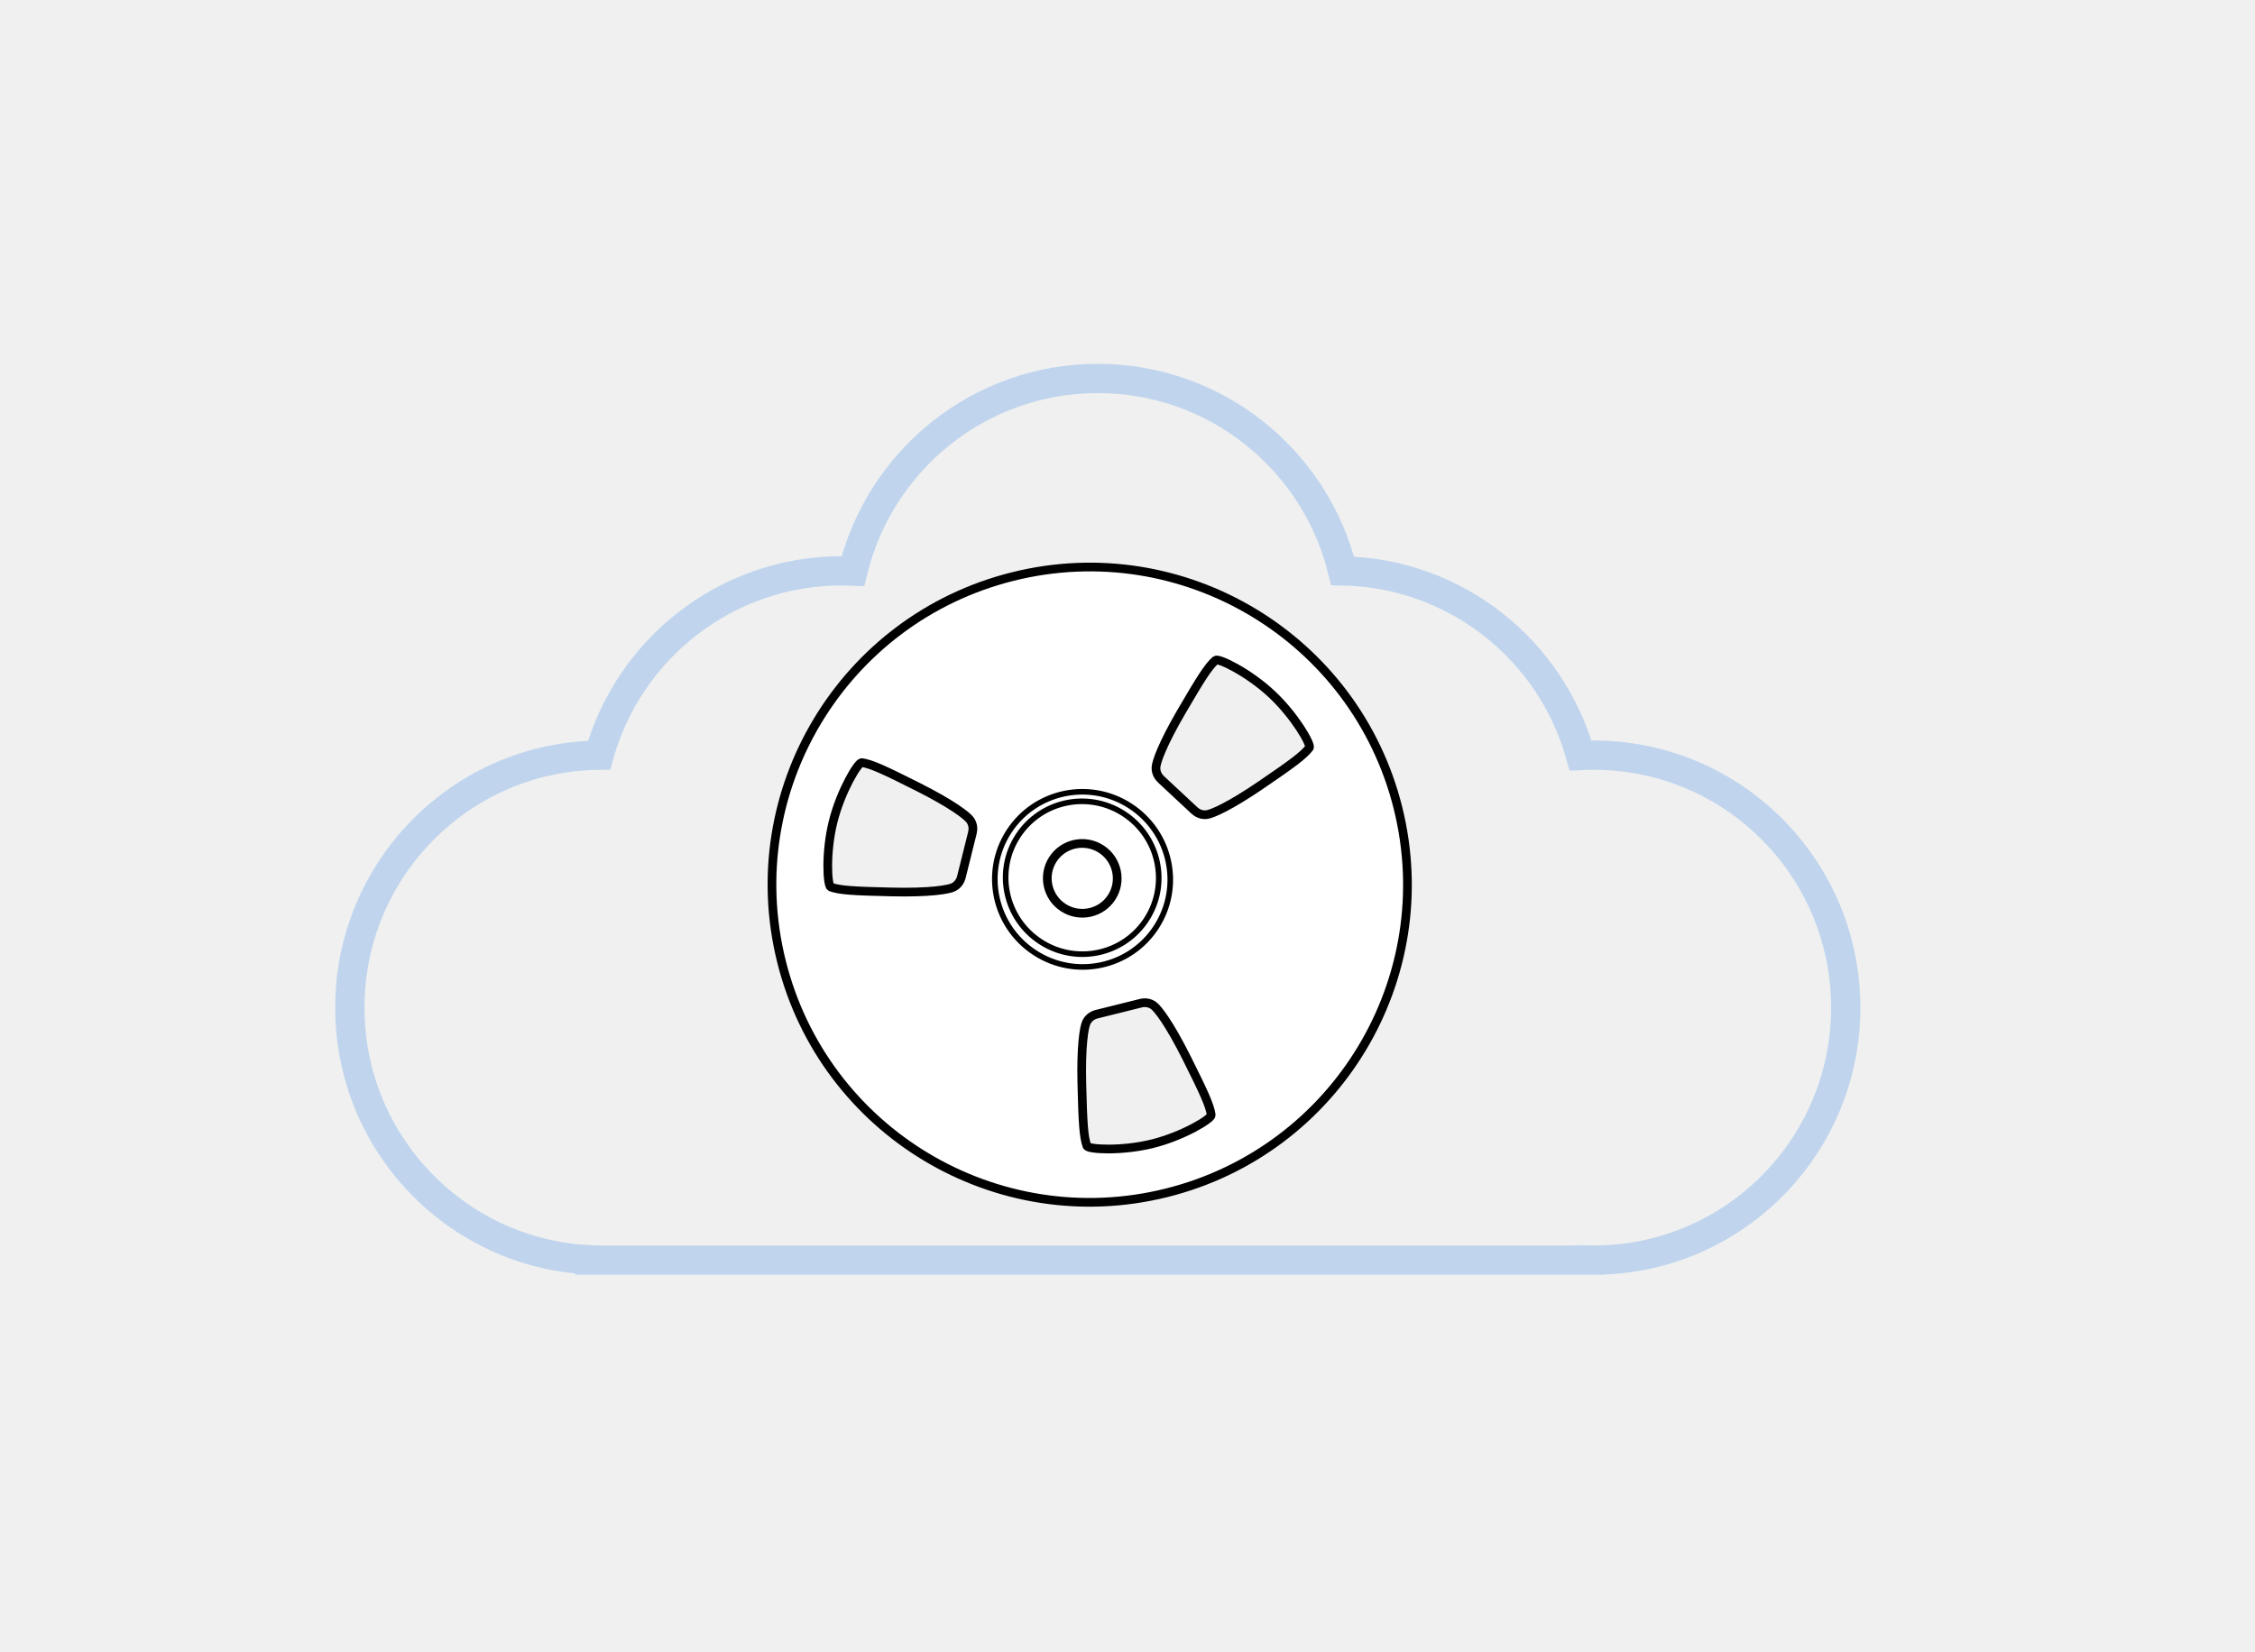
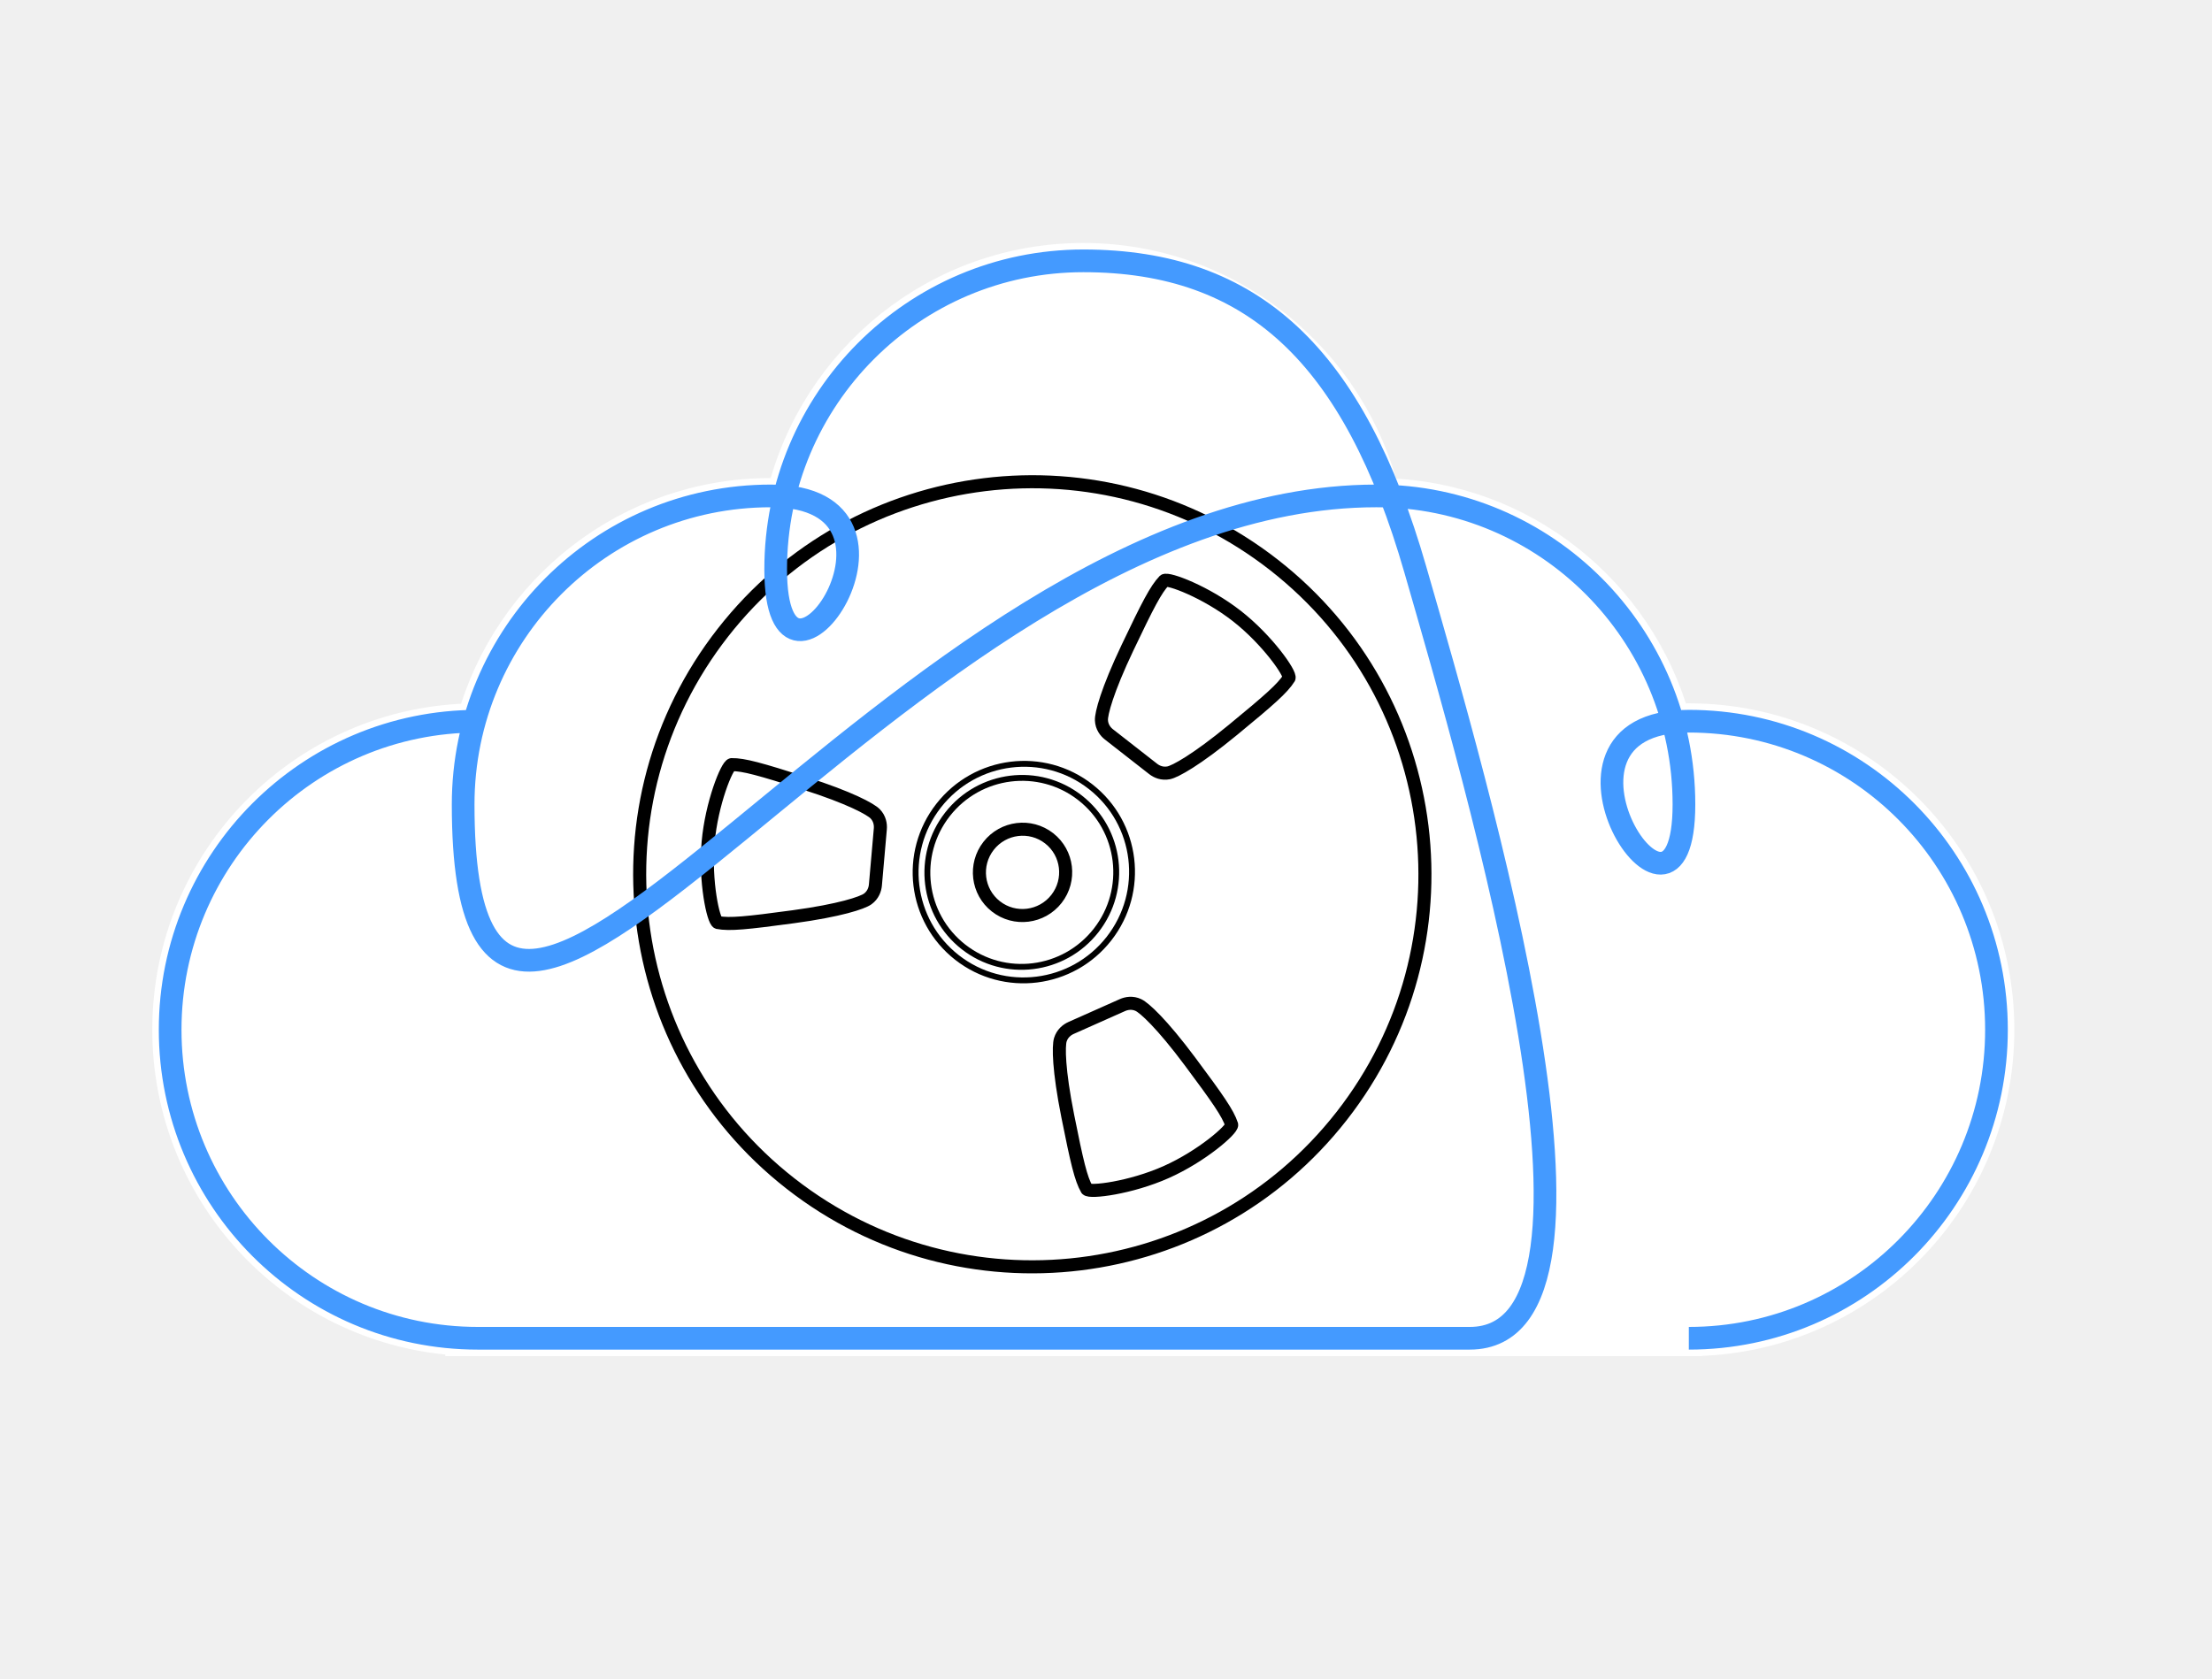
- <svg xmlns="http://www.w3.org/2000/svg" width="202px" height="148px" viewBox="0 0 202 148" version="1.1">
+ <svg xmlns="http://www.w3.org/2000/svg" width="195px" height="148px" viewBox="0 0 195 148" version="1.1">
  <g id="recording-cloud" stroke="none" stroke-width="1" fill="none" fill-rule="evenodd">
-     <g id="wheel" transform="translate(98.49057, 73.40196) rotate(33) translate(-98.49057, -73.40196) translate(20.49057, 3.40196)">
-       <path d="M52.005,75.399 C52.005,59.682 64.746,46.942 80.462,46.942 C96.178,46.942 108.918,59.682 108.918,75.399 C108.918,91.115 96.178,103.855 80.462,103.855 C64.746,103.855 52.005,91.115 52.005,75.399 Z M103.125,69.829 C102.251,69.742 101.023,69.972 97.657,70.722 C94.29,71.473 92.708,72.162 92.345,72.473 C91.983,72.785 91.873,73.2 91.873,73.532 C91.873,73.753 91.873,77.381 91.873,77.602 C91.873,77.933 91.983,78.349 92.345,78.66 C92.708,78.972 94.29,79.661 97.657,80.411 C101.023,81.162 102.251,81.392 103.125,81.305 C103.461,81.227 104.343,78.379 104.343,75.55 C104.343,72.719 103.462,69.906 103.125,69.829 Z M75.053,97.962 C75.536,97.238 75.904,96.057 76.806,92.761 C77.708,89.465 77.835,87.758 77.728,87.295 C77.621,86.831 77.304,86.54 77.011,86.385 C76.816,86.281 73.608,84.576 73.413,84.472 C73.12,84.316 72.701,84.216 72.257,84.387 C71.813,84.558 70.469,85.617 68.239,88.208 C66.01,90.798 65.236,91.764 64.906,92.569 C64.818,92.899 66.926,95.008 69.428,96.338 C71.931,97.669 74.828,98.22 75.053,97.962 Z M63.672,59.589 C64.071,60.363 64.926,61.257 67.373,63.644 C69.819,66.03 71.251,66.968 71.709,67.099 C72.166,67.231 72.574,67.095 72.852,66.914 C73.038,66.794 76.085,64.816 76.27,64.695 C76.549,64.515 76.839,64.197 76.905,63.726 C76.971,63.255 76.696,61.566 75.51,58.361 C74.324,55.156 73.855,54.011 73.31,53.333 C73.064,53.096 70.196,53.916 67.82,55.459 C65.442,57.002 63.555,59.268 63.672,59.589 Z" id="Combined-Shape" stroke="#000000" stroke-width="0.78" fill="#FFFFFF" transform="translate(80.4619, 75.39863) rotate(43) translate(-80.4619, -75.39863) " />
-       <g id="Group" transform="translate(71.79882, 67.50673)" stroke="#000000">
-         <ellipse id="center" stroke-width="0.78" cx="7.794" cy="7.78" rx="3.135" ry="3.125" />
-         <ellipse id="Oval" stroke-width="0.5" cx="7.866" cy="7.842" rx="7.866" ry="7.84" />
-         <ellipse id="Oval-Copy-2" stroke-width="0.5" cx="7.76" cy="7.738" rx="6.864" ry="6.841" />
+     <path d="M42.551,117.997 C42.408,117.999 42.264,118 42.12,118 C27.142,118 15,105.82 15,90.795 C15,75.771 27.142,63.591 42.12,63.591 C42.596,63.591 43.069,63.603 43.539,63.628 C46.677,52.31 56.925,43.962 69.152,43.732 C72.047,31.832 82.745,23 95.5,23 C108.262,23 118.966,31.843 121.853,43.753 C122.25,43.736 122.65,43.727 123.051,43.727 C135.494,43.727 145.98,52.133 149.173,63.592 C164.016,63.75 176,75.869 176,90.795 C176,105.386 164.55,117.294 150.171,117.97 L150.171,118 L42.551,118 Z" id="cloud-copy-2" stroke="#FFFFFF" stroke-width="3.15" fill="#FFFFFF" transform="translate(95.5, 70.5) scale(-1, 1) translate(-95.5, -70.5) " />
+     <g id="wheel" transform="translate(91.12853, 77.12853) rotate(-52) translate(-91.12853, -77.12853) translate(56.12853, 42.12853)" stroke="#000000">
+       <path d="M0.343,34.877 C0.343,15.762 15.838,0.266 34.954,0.266 C54.069,0.266 69.565,15.762 69.565,34.877 C69.565,53.992 54.069,69.488 34.954,69.488 C15.838,69.488 0.343,53.992 0.343,34.877 Z M62.519,28.102 C61.455,27.997 59.962,28.276 55.867,29.189 C51.772,30.102 49.848,30.94 49.407,31.319 C48.966,31.697 48.833,32.203 48.833,32.606 C48.833,32.875 48.833,37.288 48.833,37.556 C48.833,37.959 48.966,38.465 49.407,38.844 C49.848,39.222 51.772,40.06 55.867,40.974 C59.962,41.887 61.455,42.166 62.519,42.06 C62.927,41.966 64,38.502 64,35.061 C64,31.617 62.928,28.197 62.519,28.102 Z M28.375,62.32 C28.963,61.44 29.41,60.003 30.507,55.994 C31.604,51.985 31.758,49.909 31.628,49.345 C31.499,48.782 31.113,48.428 30.757,48.239 C30.519,48.112 26.618,46.039 26.38,45.912 C26.024,45.723 25.515,45.601 24.975,45.809 C24.435,46.017 22.799,47.305 20.087,50.456 C17.376,53.607 16.434,54.781 16.033,55.761 C15.926,56.162 18.49,58.728 21.533,60.345 C24.578,61.963 28.101,62.633 28.375,62.32 Z M14.532,15.648 C15.017,16.589 16.057,17.677 19.033,20.579 C22.009,23.482 23.751,24.623 24.307,24.783 C24.863,24.942 25.36,24.777 25.698,24.557 C25.924,24.411 29.63,22.005 29.856,21.858 C30.194,21.639 30.547,21.253 30.627,20.68 C30.707,20.107 30.373,18.053 28.931,14.154 C27.489,10.256 26.918,8.864 26.255,8.038 C25.956,7.75 22.468,8.748 19.577,10.625 C16.685,12.502 14.391,15.257 14.532,15.648 Z" id="Combined-Shape" stroke-width="1.151" fill="#FFFFFF" />
+       <g id="Group" transform="translate(25.08521, 24.64012)">
+         <ellipse id="center" stroke-width="1.151" cx="9.472" cy="9.455" rx="3.81" ry="3.798" />
+         <ellipse id="Oval" stroke-width="0.518" cx="9.56" cy="9.53" rx="9.56" ry="9.527" />
+         <ellipse id="Oval-Copy-2" stroke-width="0.518" cx="9.431" cy="9.404" rx="8.342" ry="8.314" />
      </g>
-       <path d="M33.807,109.588 C33.688,109.59 33.569,109.591 33.449,109.591 C20.983,109.591 10.877,99.462 10.877,86.968 C10.877,74.474 20.983,64.345 33.449,64.345 C33.845,64.345 34.239,64.356 34.63,64.376 C37.241,54.964 45.771,48.023 55.947,47.831 C58.357,37.935 67.261,30.591 77.877,30.591 C88.499,30.591 97.407,37.944 99.811,47.849 C100.141,47.834 100.473,47.827 100.807,47.827 C111.164,47.827 119.891,54.817 122.548,64.347 C134.902,64.478 144.877,74.555 144.877,86.968 C144.877,99.101 135.347,109.003 123.379,109.566 L123.379,109.591 L33.807,109.591 Z" id="cloud-copy-2" stroke="#C0D5ED" stroke-width="2.625" transform="translate(77.87681, 70.09074) scale(-1, 1) rotate(-327) translate(-77.87681, -70.09074) " />
    </g>
+     <path d="M42.12,63.591 C27.142,63.591 15,75.771 15,90.795 C15,105.82 27.142,118 42.12,118 C57.098,118 48.509,118 63.487,118 L95.5,118 L129.569,118 C144.581,118 130.17,68.991 124.763,50.205 C119.356,31.418 110.478,23 95.5,23 C80.522,23 68.38,35.18 68.38,50.205 C68.38,65.212 82.944,43.727 67.949,43.727 C52.971,43.727 40.829,55.907 40.829,70.932 C40.829,113.451 78.846,43.727 121.329,43.727 C136.307,43.727 148.449,55.907 148.449,70.932 C148.449,85.94 133.885,63.591 148.88,63.591 C163.858,63.591 176,75.771 176,90.795 C176,105.82 163.858,118 148.88,118" id="Path" stroke="#449AFF" stroke-width="2" />
  </g>
</svg>
